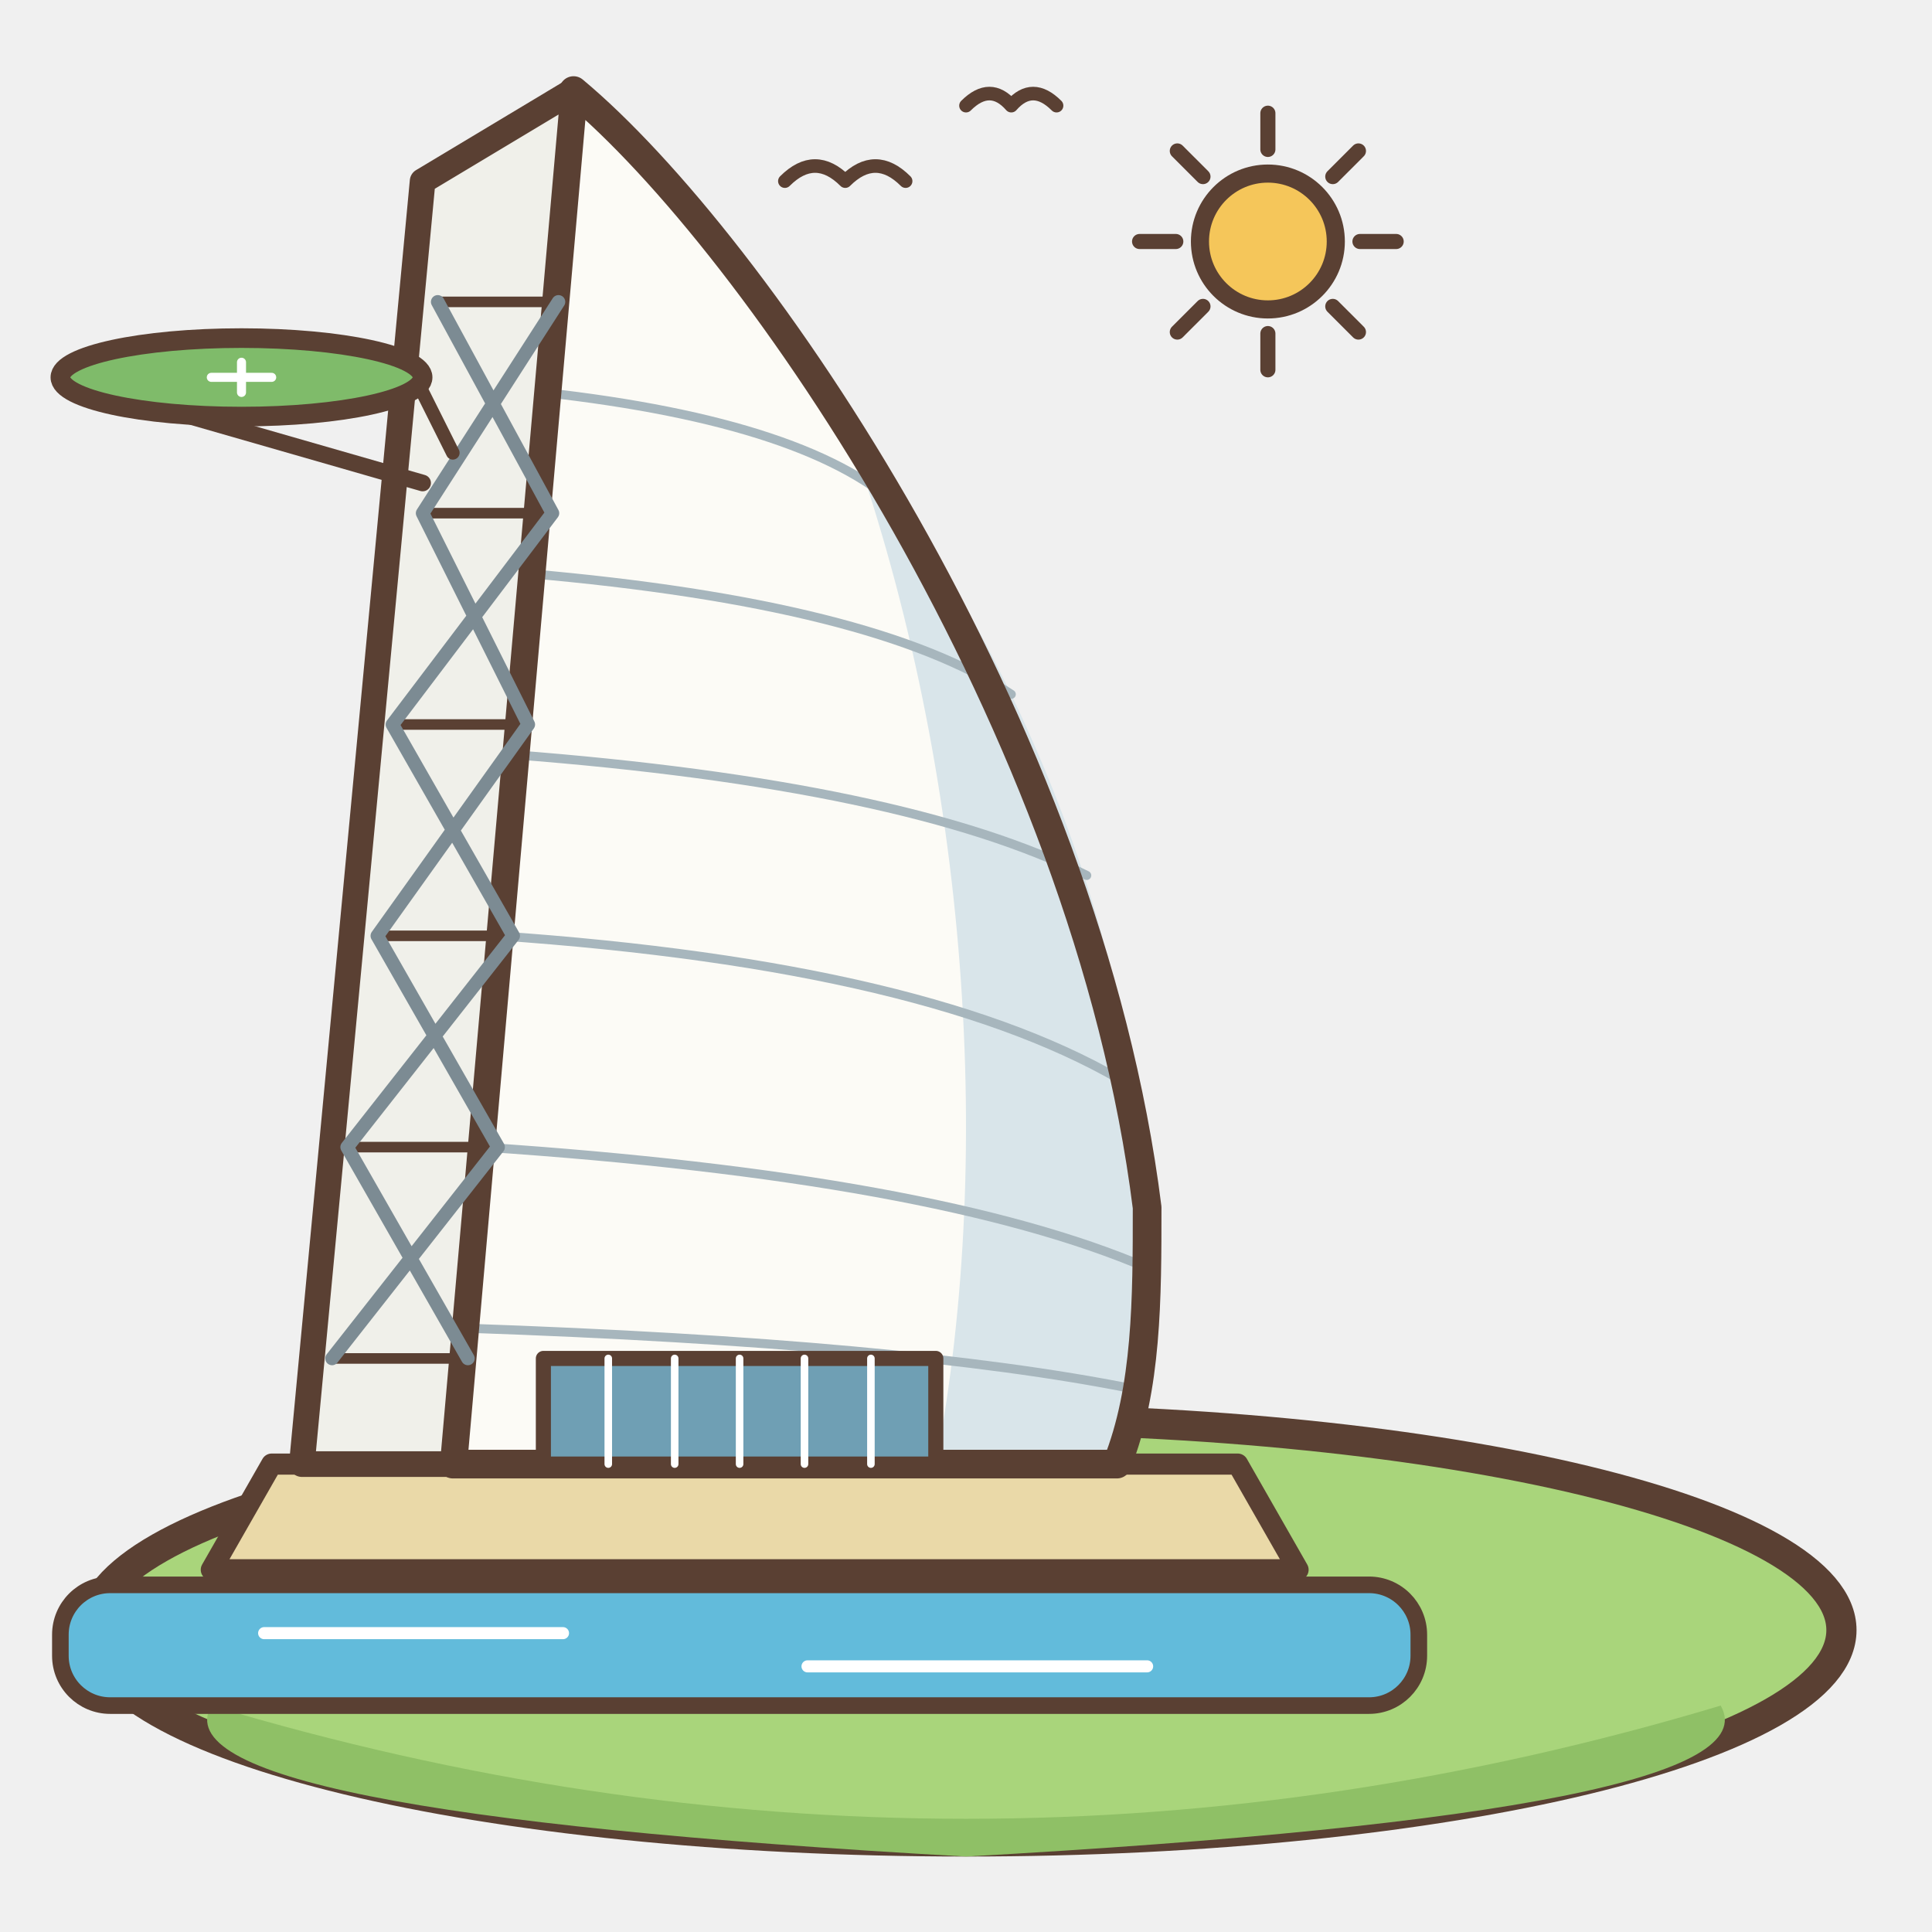
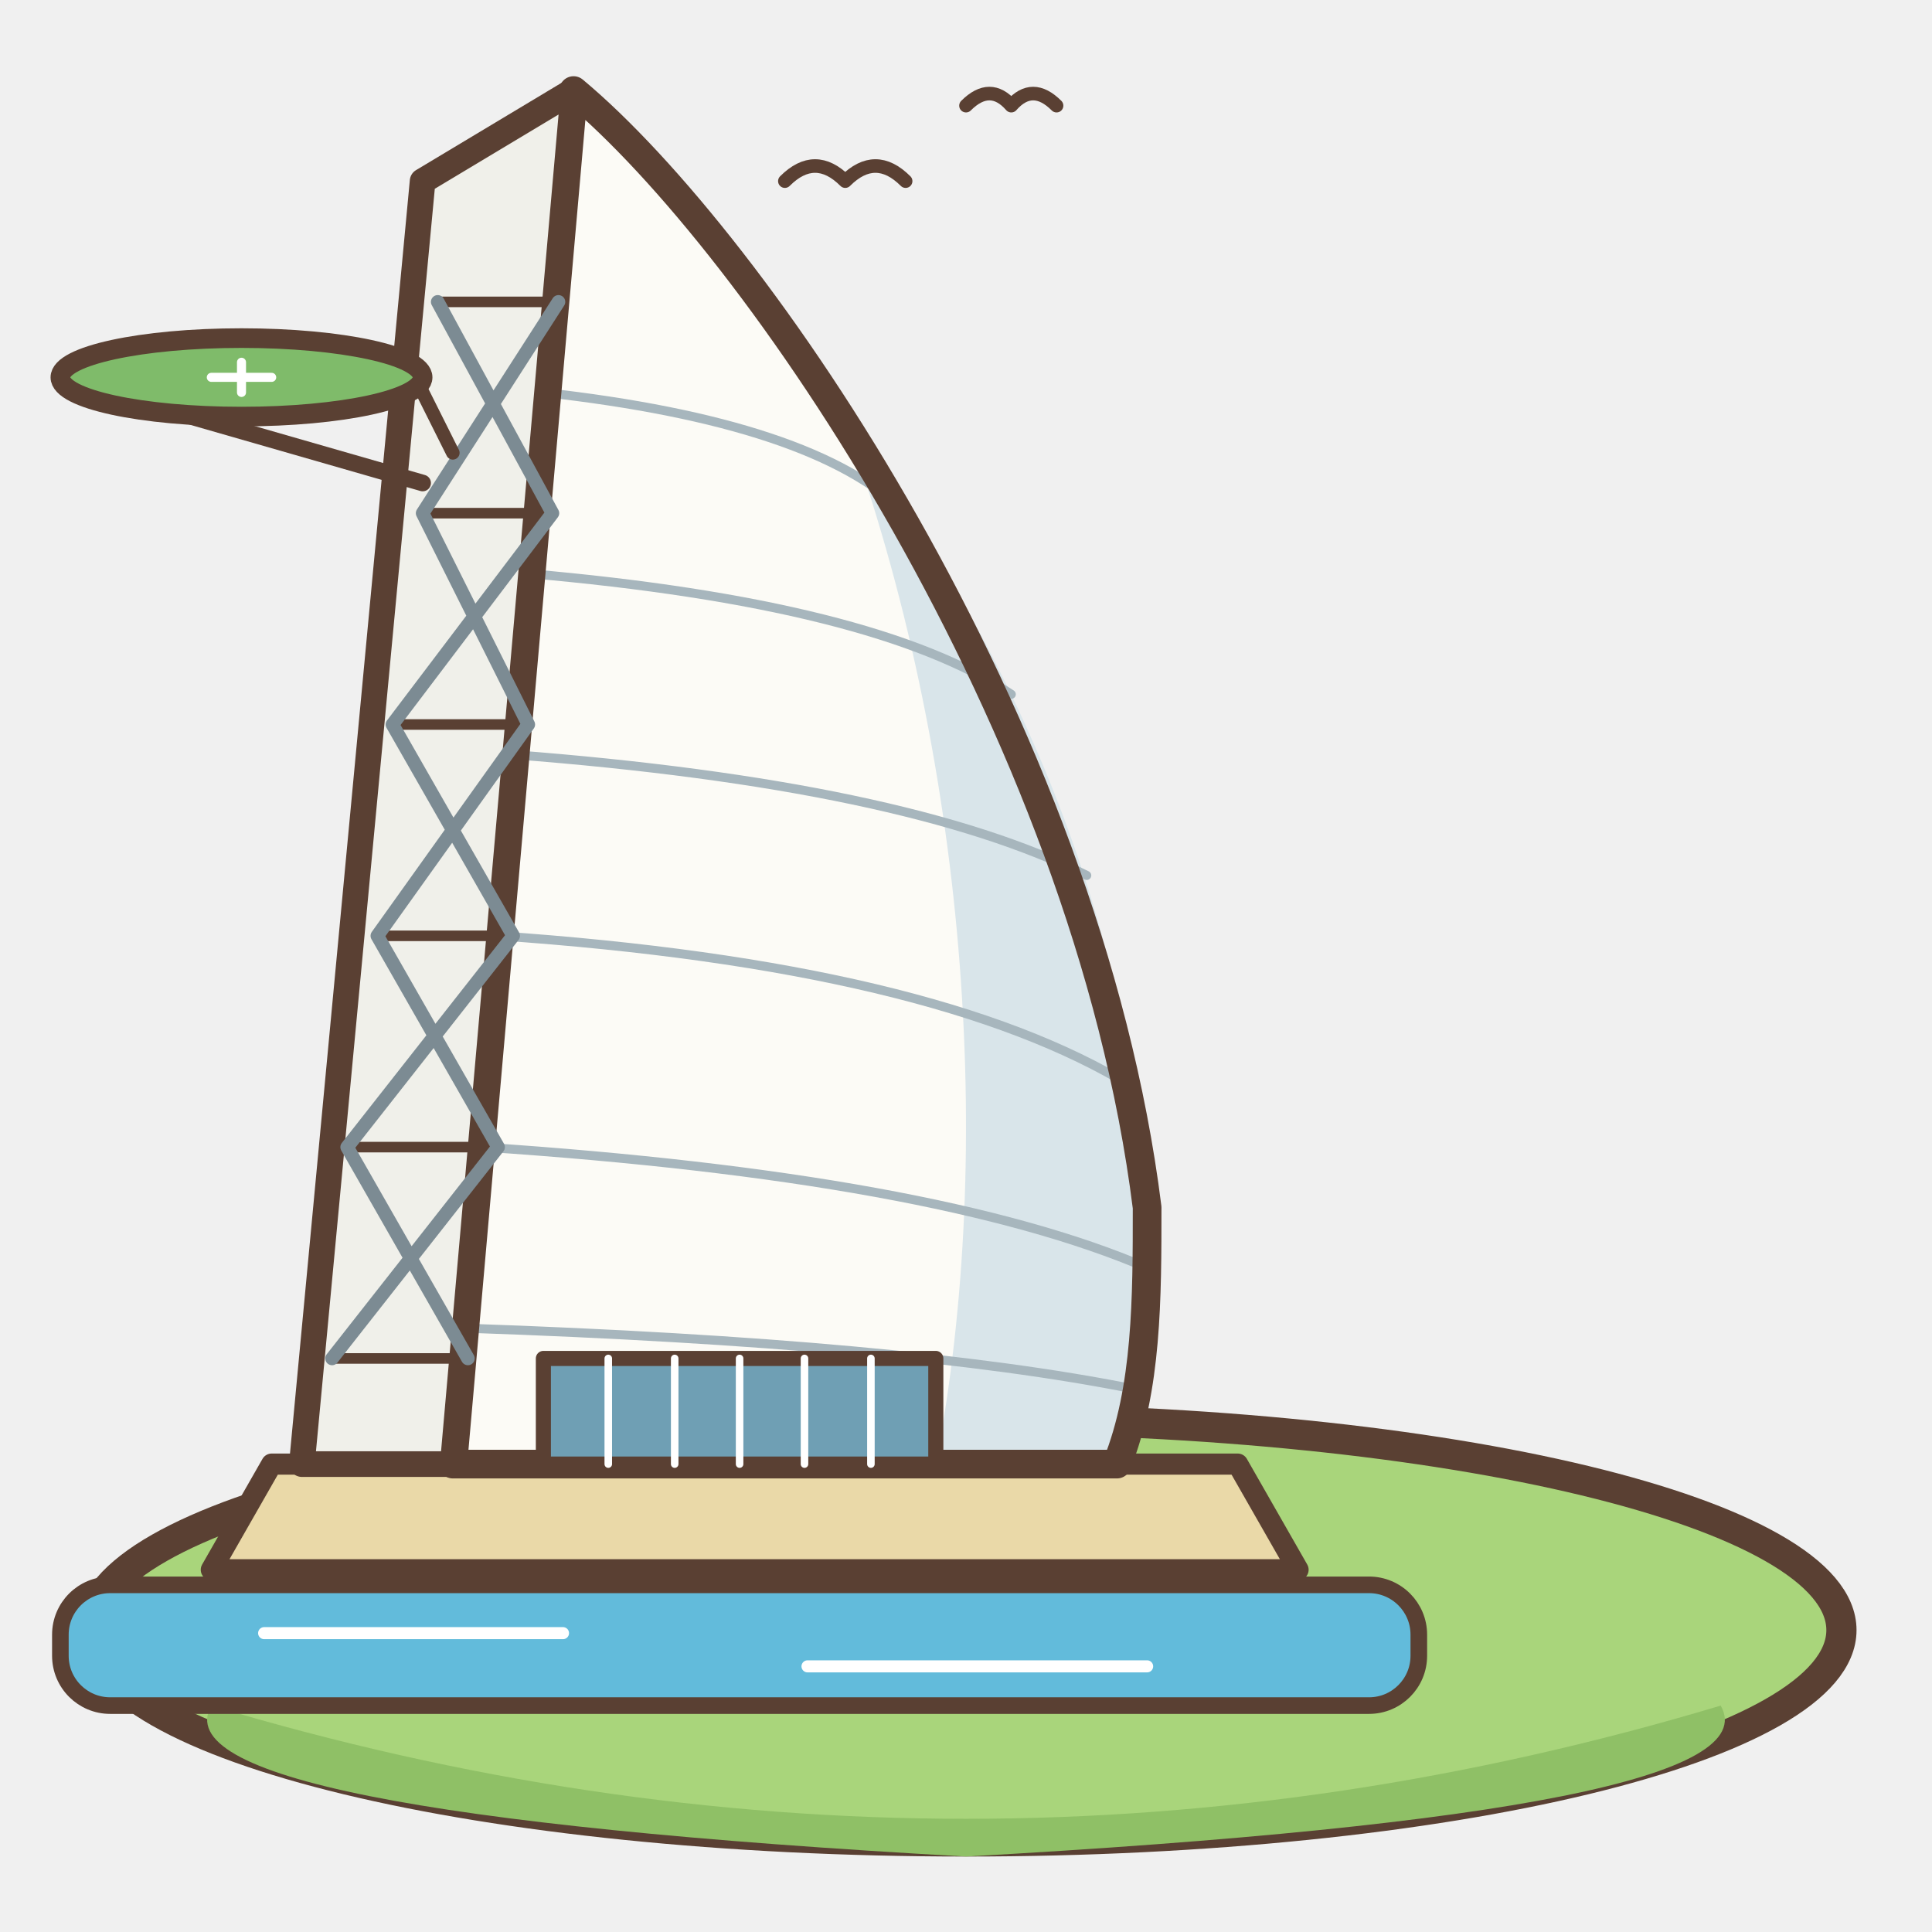
<svg xmlns="http://www.w3.org/2000/svg" width="72" height="72" viewBox="0 0 128 128">
  <g stroke="#5A4033" stroke-width="2" stroke-linecap="round" stroke-linejoin="round">
    <ellipse cx="64" cy="108" rx="58" ry="14" fill="#A9D57B" />
    <path d="M14 113Q64 128 114 113Q118 120 64 123Q10 120 14 113z" fill="#8FC066" stroke="none" />
-     <path d="M90.1 16L92.5 16M88.3 20.3L90 22M84 22.1L84 24.5M79.7 20.3L78 22M77.9 16L75.5 16M79.7 11.7L78 10M84 9.9L84 7.5M88.3 11.7L90 10" fill="none" stroke-width="1" />
-     <circle cx="84" cy="16" r="4.5" fill="#F5C65A" stroke-width="1.2" />
    <rect x="4" y="105" width="90" height="8" rx="3.3" fill="#62BBDB" stroke-width="1.1" />
    <path d="M17.5 108.2h19.8M53.5 110.4h22.5" fill="none" stroke="#fff" stroke-width=".8" />
    <path d="M14 104L18 97H82L86 104z" fill="#EAD9A8" stroke-width="1.4" />
    <path d="M30 97L38 6C50 16 72 48 76 80C76 86 76 92 74 97z" fill="#FCFBF6" stroke="none" />
    <path d="M56 28C68 44 75 62 76 80C76 86 76 92 74 97H62C66 76 64 50 56 28z" fill="#D9E5EA" stroke="none" />
    <path d="M36 26Q54 28 60 34M35 38Q58 40 67 46M34 50Q60 52 72 58M33 62Q62 64 75 72M32 76Q62 78 76 84M31 88Q60 89 75 92" fill="none" stroke-width="0.6" stroke="#A7B6BD" />
    <path d="M30 97L38 6C50 16 72 48 76 80C76 86 76 92 74 97z" fill="none" stroke-width="1.9" />
    <path d="M30 97L38 6L28 12L20 97z" fill="#F0F0EA" stroke-width="1.7" />
    <path d="M29 20L37 20M28 34L36.6 34M26 48L35 48M25 62L34 62M23 76L33 76M22 90L31 90" fill="none" stroke-width="0.7" />
    <path d="M29 20L36.6 34L26 48L34 62L23 76L31 90M37 20L28 34L35 48L25 62L33 76L22 90" fill="none" stroke-width="0.9" stroke="#7C8B93" />
    <ellipse cx="16" cy="25" rx="12" ry="2.6" fill="#7FBB6A" stroke-width="1.3" />
    <path d="M12 27.4L28 32" fill="none" stroke-width="1.1" />
    <path d="M14 25h4M16 24v2" fill="none" stroke-width="0.6" stroke="#fff" />
    <path d="M28 26L30 30" fill="none" stroke-width="0.9" />
    <rect x="36" y="90" width="26" height="7" fill="#6F9FB4" stroke-width="1" />
    <path d="M40.3 90v7M44.7 90v7M49 90v7M53.3 90v7M57.7 90v7" fill="none" stroke-width="0.5" stroke="#fff" />
    <path d="M52 12q2-2 4 0q2-2 4 0M64 7q1.6-1.6 3 0q1.4-1.6 3 0" fill="none" stroke-width="0.9" />
  </g>
</svg>
